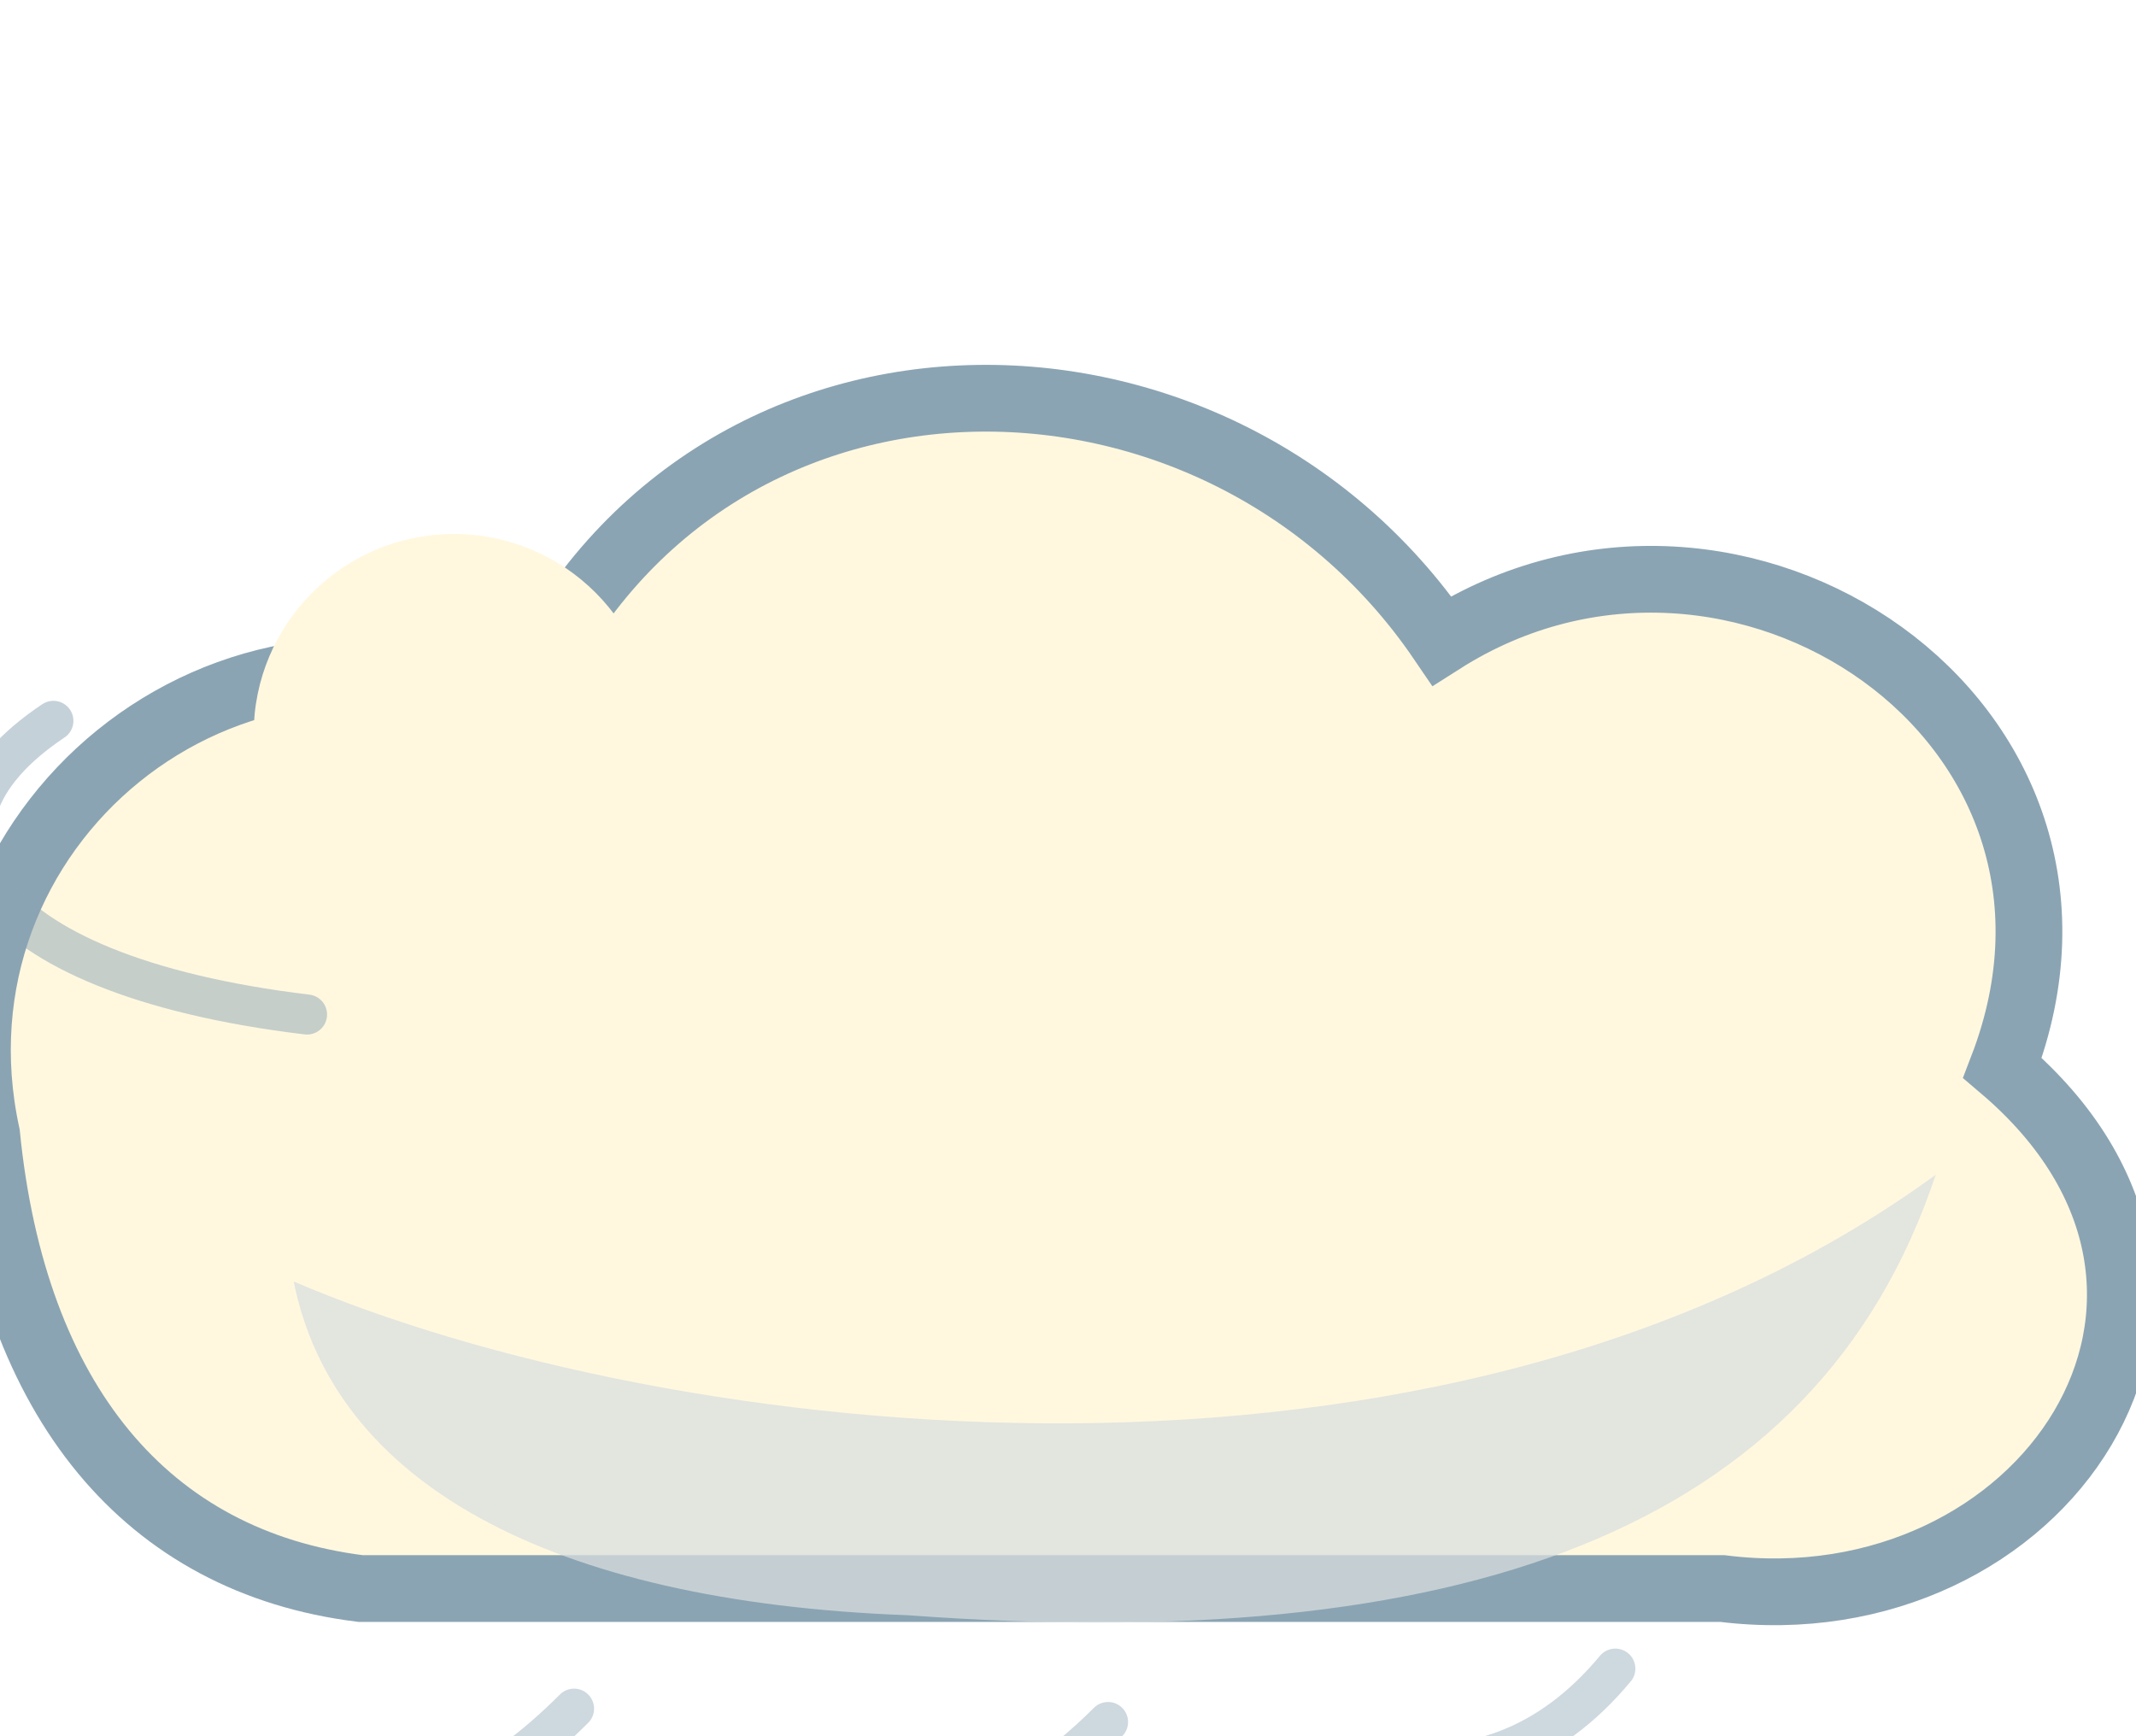
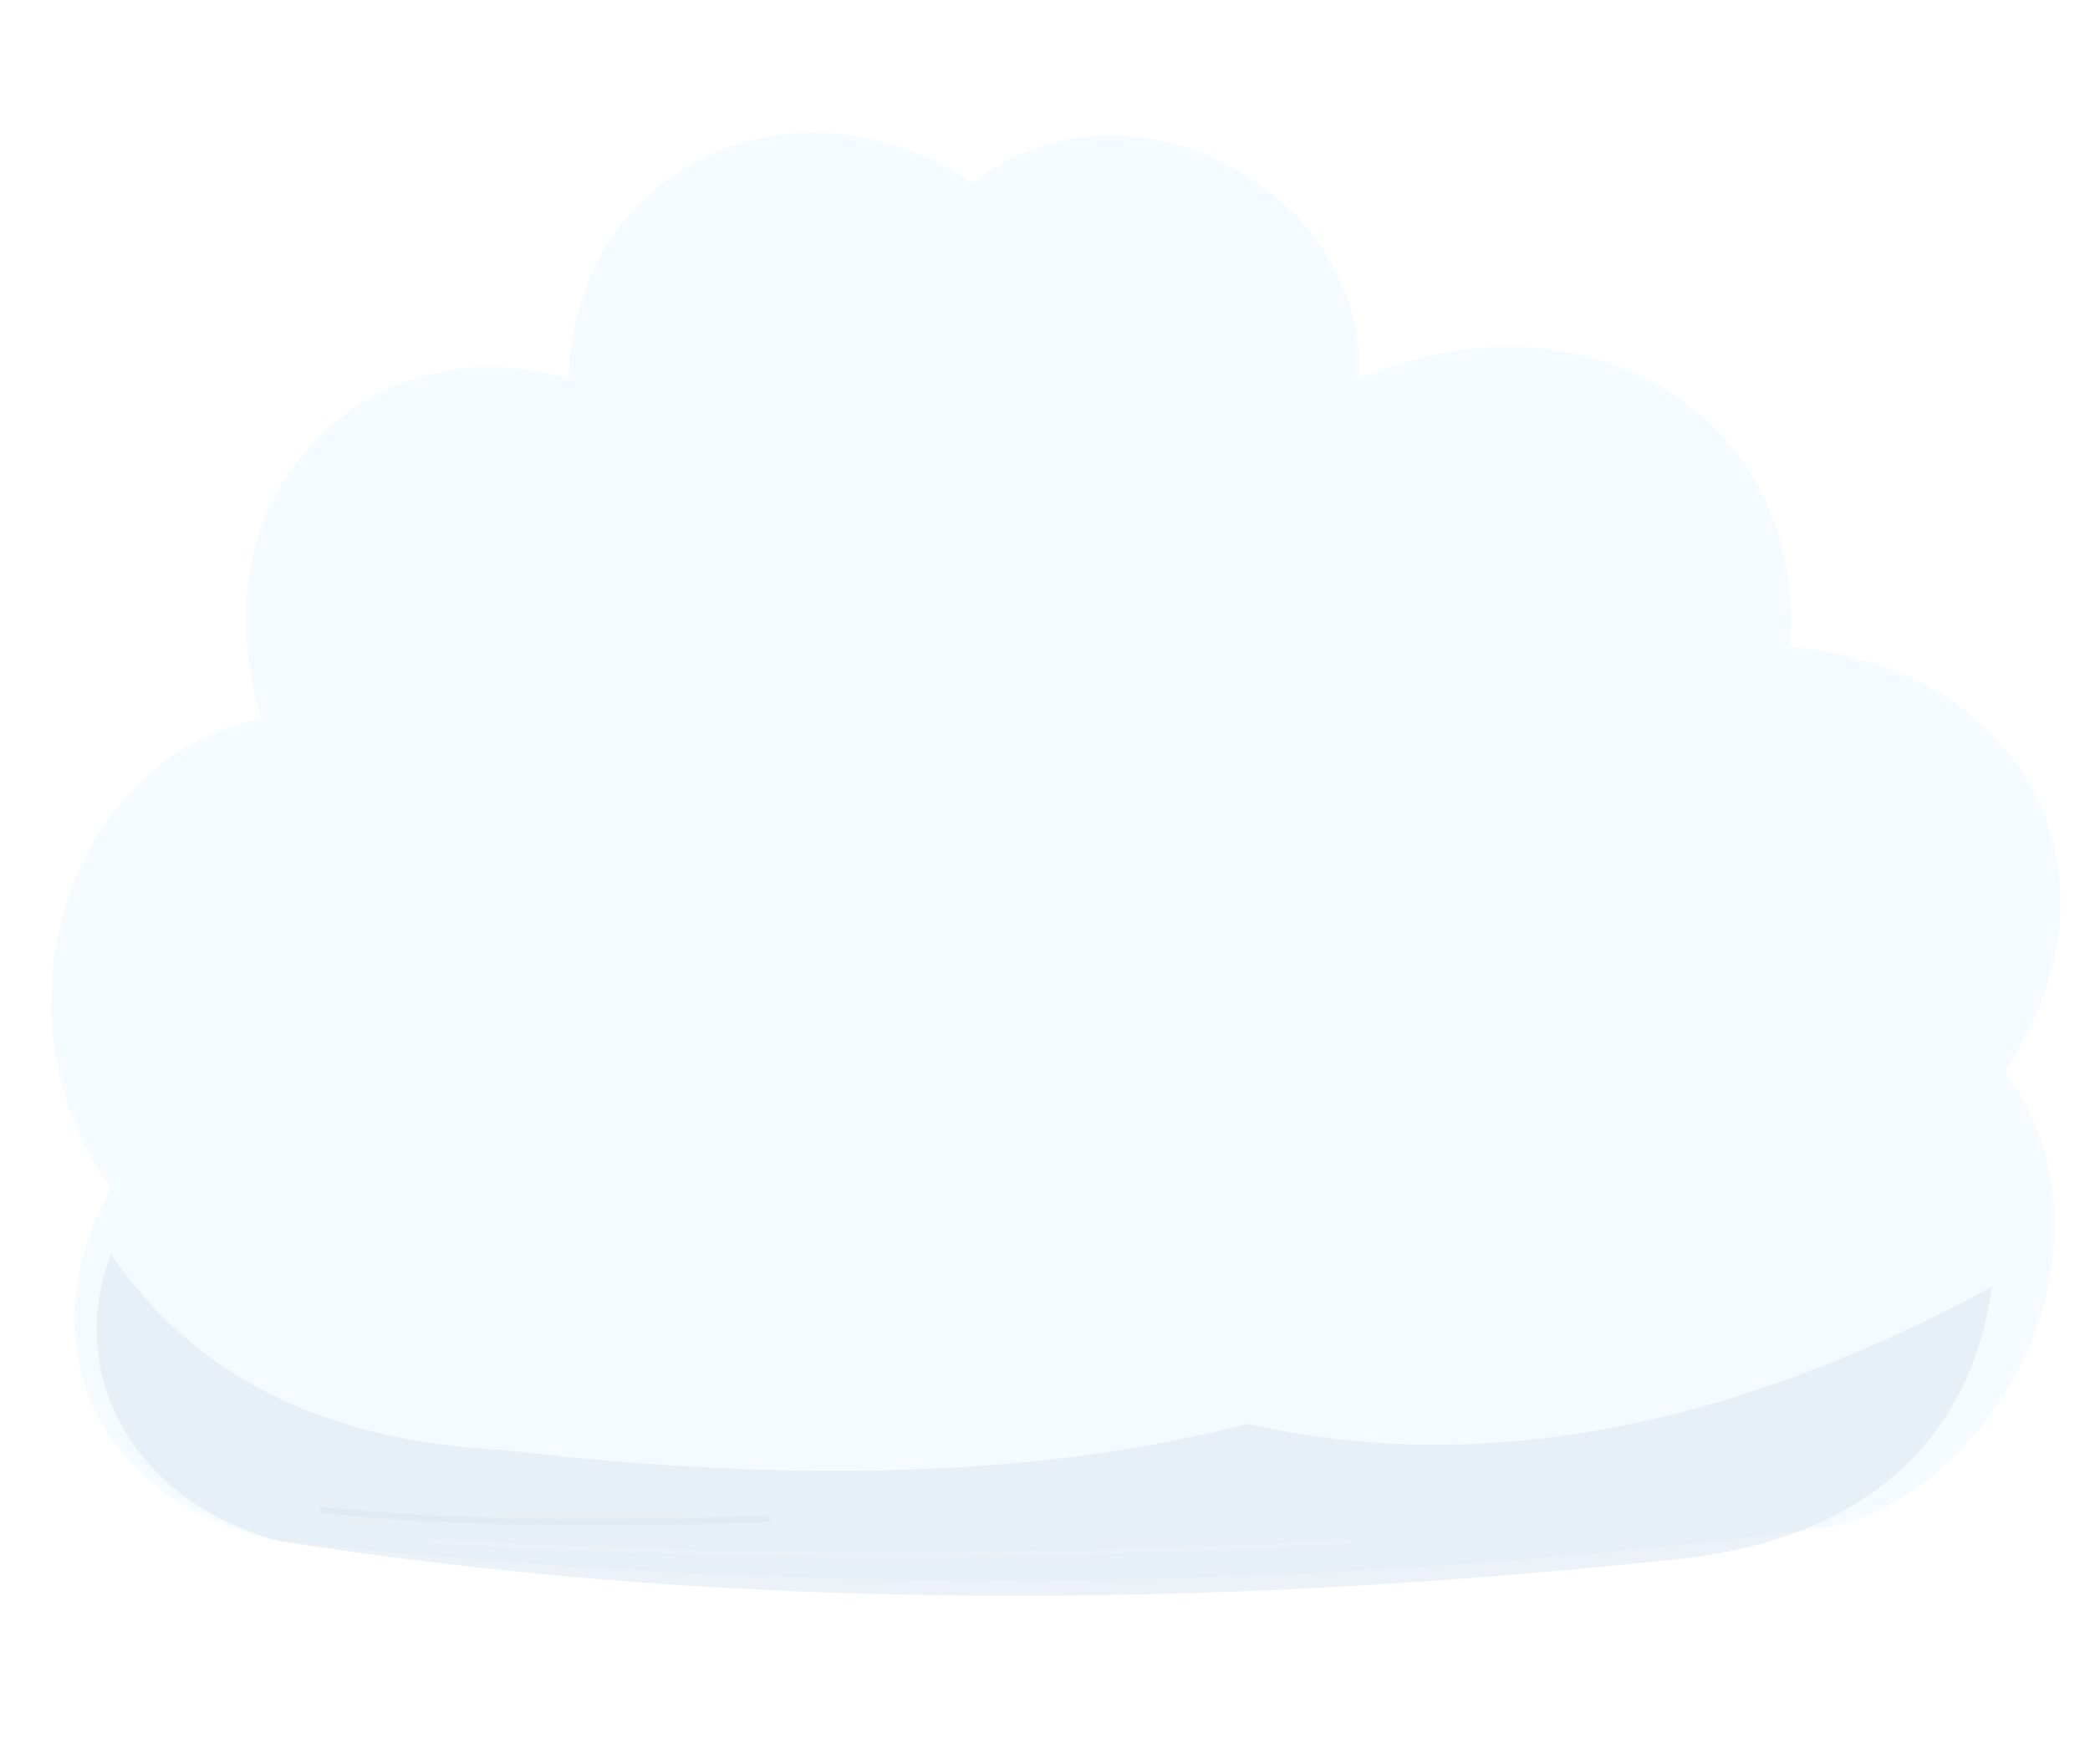
- <svg xmlns="http://www.w3.org/2000/svg" viewBox="20 15 160 130" preserveAspectRatio="xMidYMid meet" aria-hidden="true" focusable="false" class="theme-object" data-variant-silhouette="7" data-variant-palette="1" data-variant-orientation="4" data-variant-density="1" data-variant-underside="3" data-variant-wisp="1" data-visual-axis="orientation" data-visual-value="4" data-visual-scope="self">
+ <svg xmlns="http://www.w3.org/2000/svg" viewBox="0 0 320 270" preserveAspectRatio="xMidYMid meet" opacity=".98">
  <g data-visual-axis="palette" data-visual-value="1">
-     <path data-visual-axis="silhouette" data-visual-value="7" data-visual-scope="self" d="M19 100C14 77 37 58 59 68C72 38 111 38 128 63C150 49 180 69 170 95C190 112 173 137 149 134H47C31 132 21 120 19 100Z" fill="rgb(255, 248, 223)" stroke="rgb(139, 164, 179)" stroke-width="5" />
-     <g data-visual-axis="density" data-visual-value="1">
-       <circle class="theme-detail" cx="54" cy="70" r="15" fill="#fff8df" />
+     <g data-visual-axis="silhouette" data-visual-value="0">
+       <path d="M43 236C14 230 4 205 17 182C-2 156 10 116 40 110C29 74 58 49 87 58C88 25 122 10 149 28C173 9 210 30 208 58C243 43 277 64 274 99C310 102 327 134 307 164C327 192 304 230 279 234Q162 249 43 236Z" fill="#f5fbff" />
    </g>
    <g data-visual-axis="underside" data-visual-value="3">
-       <path class="theme-detail" d="M42 111C70 123 128 130 165 103C156 130 129 139 88 136C61 135 45 126 42 111Z" fill="#d9dfdf" opacity="0.74" />
+       <path d="M17 192Q36 220 77 222Q145 230 191 218Q244 230 305 197C301 225 280 237 254 239Q139 251 43 236C20 230 10 210 17 192Z" fill="#d4e3ee" opacity=".45" />
+     </g>
+     <g data-visual-axis="density" data-visual-value="1">
+       <path d="M66 236Q137 240 207 236" fill="none" stroke="#eef5f8" stroke-width=".7" opacity=".4" />
    </g>
    <g data-visual-axis="wisp" data-visual-value="1">
-       <path class="theme-detail" d="M43 91C18 88 12 77 24 69" fill="none" stroke="#8ba4b3" stroke-width="3" stroke-linecap="round" opacity=".5" />
-       <path class="theme-detail" d="M63 143C57 149 52 151 45 151M103 144C96 151 89 153 82 152M141 140C136 146 130 148 123 147" fill="none" stroke="#8ba4b3" stroke-width="3" stroke-linecap="round" opacity=".42" />
+       <g data-visual-axis="orientation" data-visual-value="4" transform="rotate(2 160 232)">
+         <path d="M49 235Q76 237 118 234" fill="none" stroke="#d4e3ec" stroke-width="1" opacity=".45" />
+       </g>
    </g>
  </g>
-   <rect data-theme-content-area="content" x="64" y="60" width="88" height="64" fill="none" stroke="none" />
+   <rect x="40" y="78" width="240" height="148" fill="none" data-theme-content-area="content" />
</svg>
